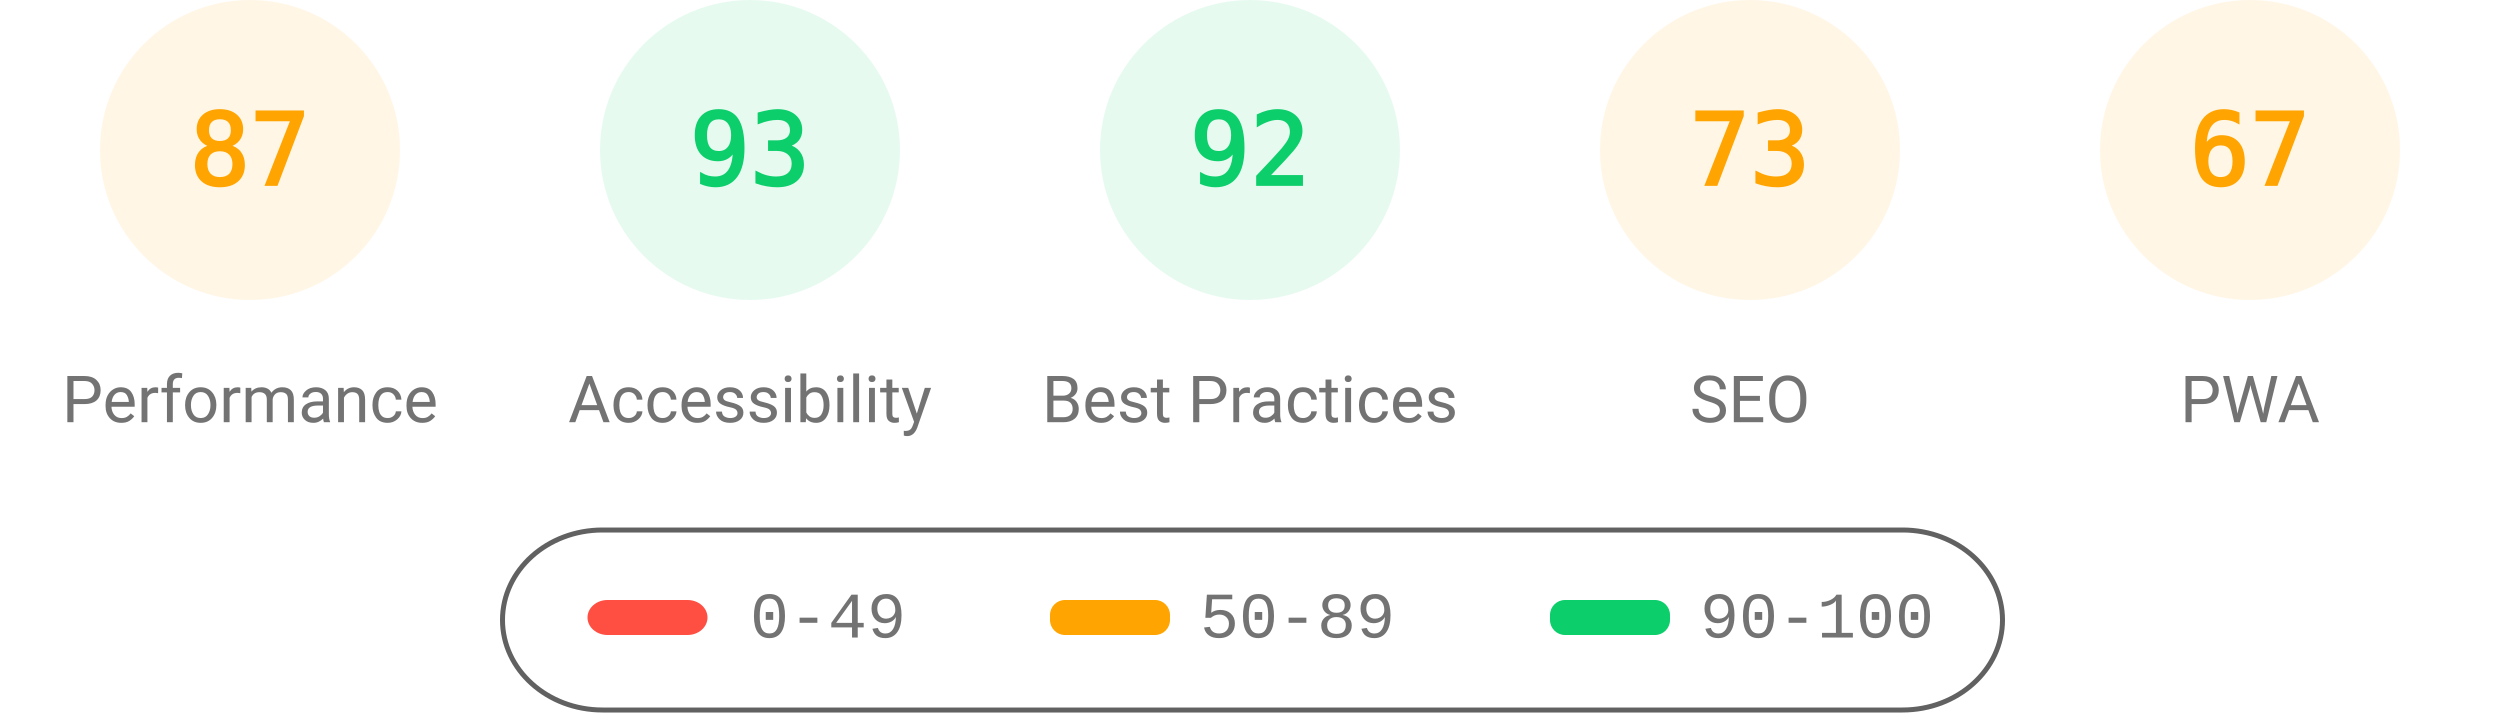
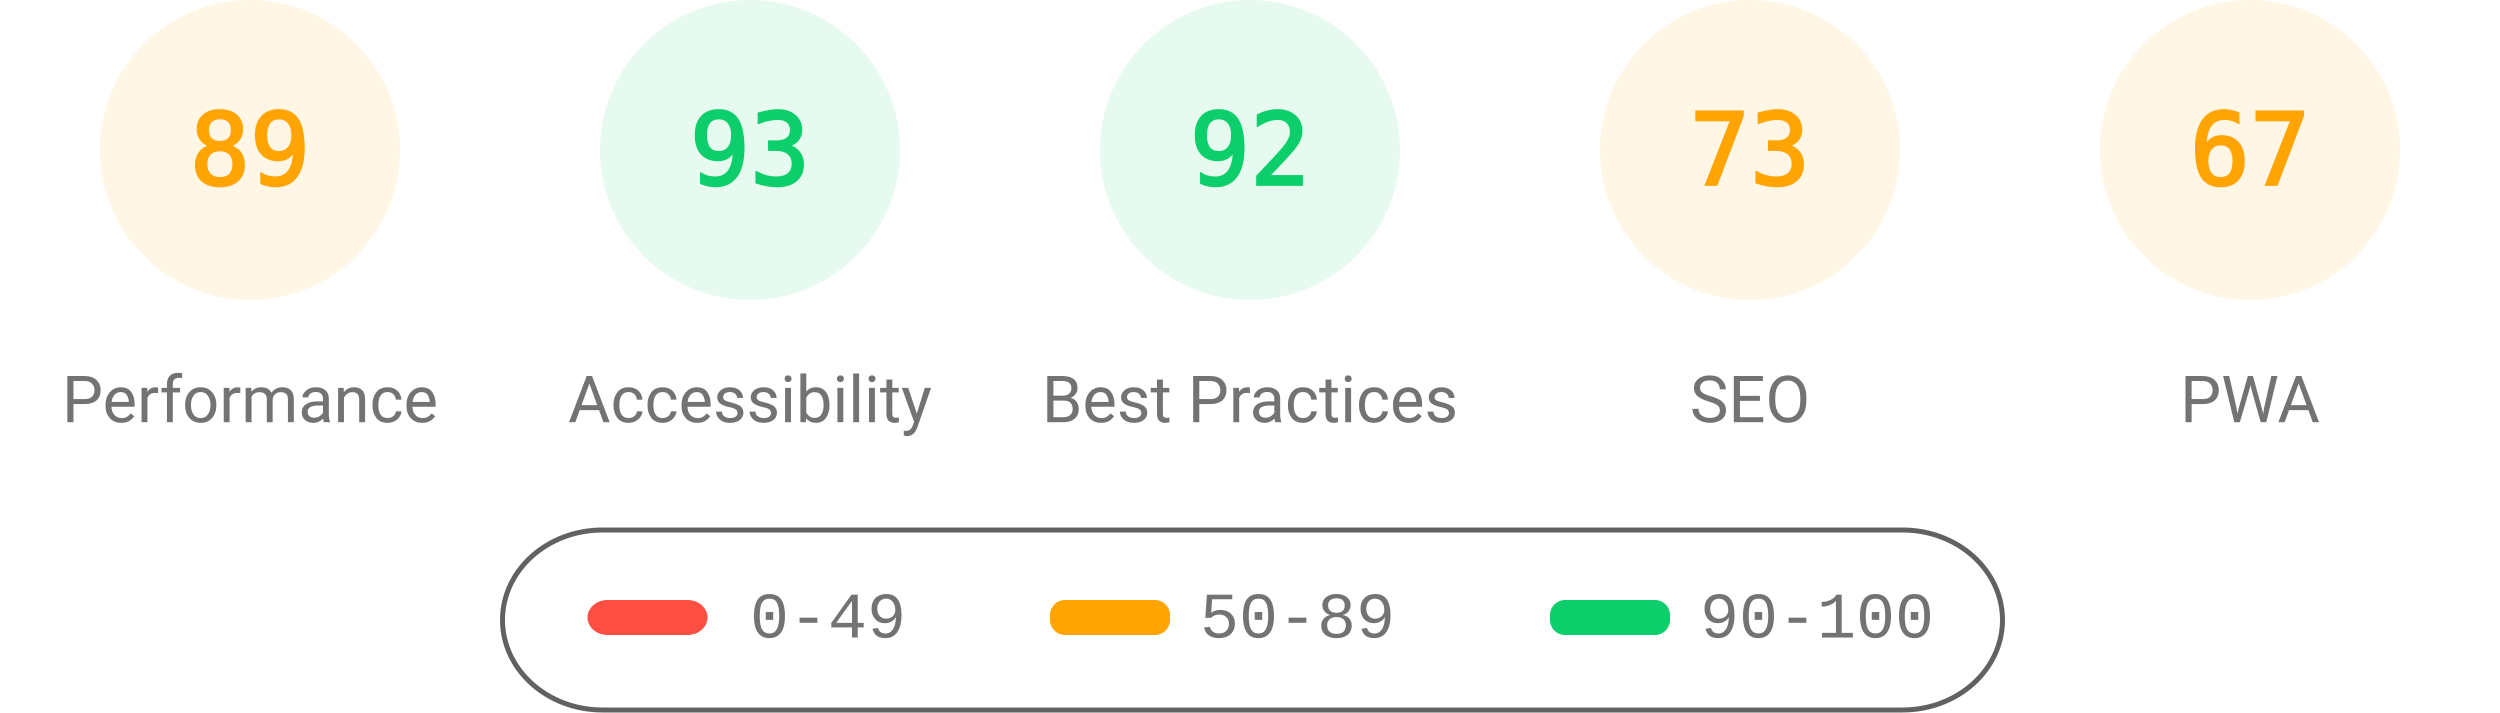
<svg xmlns="http://www.w3.org/2000/svg" fill="none" width="1000" height="285">
  <style>.gauge-base{opacity:.1}.gauge-arc{fill:none;animation-delay:250ms;stroke-linecap:round;transform:rotate(-90deg);transform-origin:100px 60px;animation:load-gauge 1s ease forwards}.guage-text{font-size:40px;font-family:monospace;text-align:center}.guage-red{color:#ff4e42;fill:#ff4e42;stroke:#ff4e42}.guage-orange{color:#ffa400;fill:#ffa400;stroke:#ffa400}.guage-green{color:#0cce6b;fill:#0cce6b;stroke:#0cce6b}.guage-undefined{color:#5c5c5c;fill:#5c5c5c;stroke:#5c5c5c}.guage-title{color:#737373;fill:#737373;stroke:none;font-size:26px;line-height:26px;font-family:Roboto,Halvetica,Arial,sans-serif}@keyframes load-gauge{from{stroke-dasharray:0 352.858}}</style>
  <svg class="guage-div guage-perf guage-orange" viewBox="0 0 200 200" width="200" height="200">
    <circle class="gauge-base" r="56" cx="100" cy="60" stroke-width="8" />
-     <circle class="gauge-arc guage-arc-1" r="56" cx="100" cy="60" stroke-width="8" style="stroke-dasharray:306.116,351.858" />
-     <text class="guage-text" x="100" y="60" alignment-baseline="central" dominant-baseline="central" text-anchor="middle">87</text>
+     <circle class="gauge-arc guage-arc-1" r="56" cx="100" cy="60" stroke-width="8" style="stroke-dasharray:313.154,351.858" />
+     <text class="guage-text" x="100" y="60" alignment-baseline="central" dominant-baseline="central" text-anchor="middle">89</text>
    <text class="guage-title" x="100" y="160" alignment-baseline="central" dominant-baseline="central" text-anchor="middle">Performance</text>
  </svg>
  <svg class="guage-div guage-acc guage-green" viewBox="0 0 200 200" width="200" height="200" x="200">
    <circle class="gauge-base" r="56" cx="100" cy="60" stroke-width="8" />
    <circle class="gauge-arc guage-arc-2" r="56" cx="100" cy="60" stroke-width="8" style="stroke-dasharray:327.228,351.858" />
    <text class="guage-text" x="100" y="60" alignment-baseline="central" dominant-baseline="central" text-anchor="middle">93</text>
    <text class="guage-title" x="100" y="160" alignment-baseline="central" dominant-baseline="central" text-anchor="middle">Accessibility</text>
  </svg>
  <svg class="guage-div guage-best guage-green" viewBox="0 0 200 200" width="200" height="200" x="400">
    <circle class="gauge-base" r="56" cx="100" cy="60" stroke-width="8" />
    <circle class="gauge-arc guage-arc-3" r="56" cx="100" cy="60" stroke-width="8" style="stroke-dasharray:323.709,351.858" />
    <text class="guage-text" x="100" y="60" alignment-baseline="central" dominant-baseline="central" text-anchor="middle">92</text>
    <text class="guage-title" x="100" y="160" alignment-baseline="central" dominant-baseline="central" text-anchor="middle">Best Practices</text>
  </svg>
  <svg class="guage-div guage-seo guage-orange" viewBox="0 0 200 200" width="200" height="200" x="600">
    <circle class="gauge-base" r="56" cx="100" cy="60" stroke-width="8" />
    <circle class="gauge-arc guage-arc-4" r="56" cx="100" cy="60" stroke-width="8" style="stroke-dasharray:256.856,351.858" />
    <text class="guage-text" x="100" y="60" alignment-baseline="central" dominant-baseline="central" text-anchor="middle">73</text>
    <text class="guage-title" x="100" y="160" alignment-baseline="central" dominant-baseline="central" text-anchor="middle">SEO</text>
  </svg>
  <svg class="guage-div guage-pwa guage-orange" viewBox="0 0 200 200" width="200" height="200" x="800">
    <circle class="gauge-base" r="56" cx="100" cy="60" stroke-width="8" />
    <circle class="gauge-arc guage-arc-4" r="56" cx="100" cy="60" stroke-width="8" style="stroke-dasharray:235.745,351.858" />
    <text class="guage-text" x="100" y="60" alignment-baseline="central" dominant-baseline="central" text-anchor="middle">67</text>
    <text class="guage-title" x="100" y="160" alignment-baseline="central" dominant-baseline="central" text-anchor="middle">PWA</text>
  </svg>
  <svg width="604" height="76" x="200" y="210">
    <path fill="none" id="canvas_background" d="M-1-1h604v80H-1z" />
    <rect fill-opacity="0" stroke="#616161" stroke-width="2" rx="40" id="svg_2" height="72" width="600" y="2" x="1" fill="#000" />
    <rect stroke="#000" rx="8" id="svg_3" height="14" width="48" y="30" x="35" stroke-opacity="null" stroke-width="0" fill="#ff4e42" />
    <rect stroke="#000" rx="6" id="svg_4" height="14" width="48" y="30" x="220" stroke-opacity="null" stroke-width="0" fill="#ffa400" />
    <rect stroke="#000" rx="6" id="svg_5" height="14" width="48" y="30" x="420" stroke-opacity="null" stroke-width="0" fill="#0cce6b" />
    <text xml:space="preserve" text-anchor="start" font-family="'Courier New', Courier, monospace" font-size="26" id="svg_6" y="45" x="100" stroke-opacity="null" stroke-width="0" stroke="#000" fill="#737373">0-49</text>
    <text xml:space="preserve" text-anchor="start" font-family="'Courier New', Courier, monospace" font-size="26" id="svg_7" y="45" x="280" stroke-opacity="null" stroke-width="0" stroke="#000" fill="#737373">50-89</text>
    <text xml:space="preserve" text-anchor="start" font-family="'Courier New', Courier, monospace" font-size="26" id="svg_8" y="45" x="480" stroke-opacity="null" stroke-width="0" stroke="#000" fill="#737373">90-100</text>
  </svg>
</svg>
